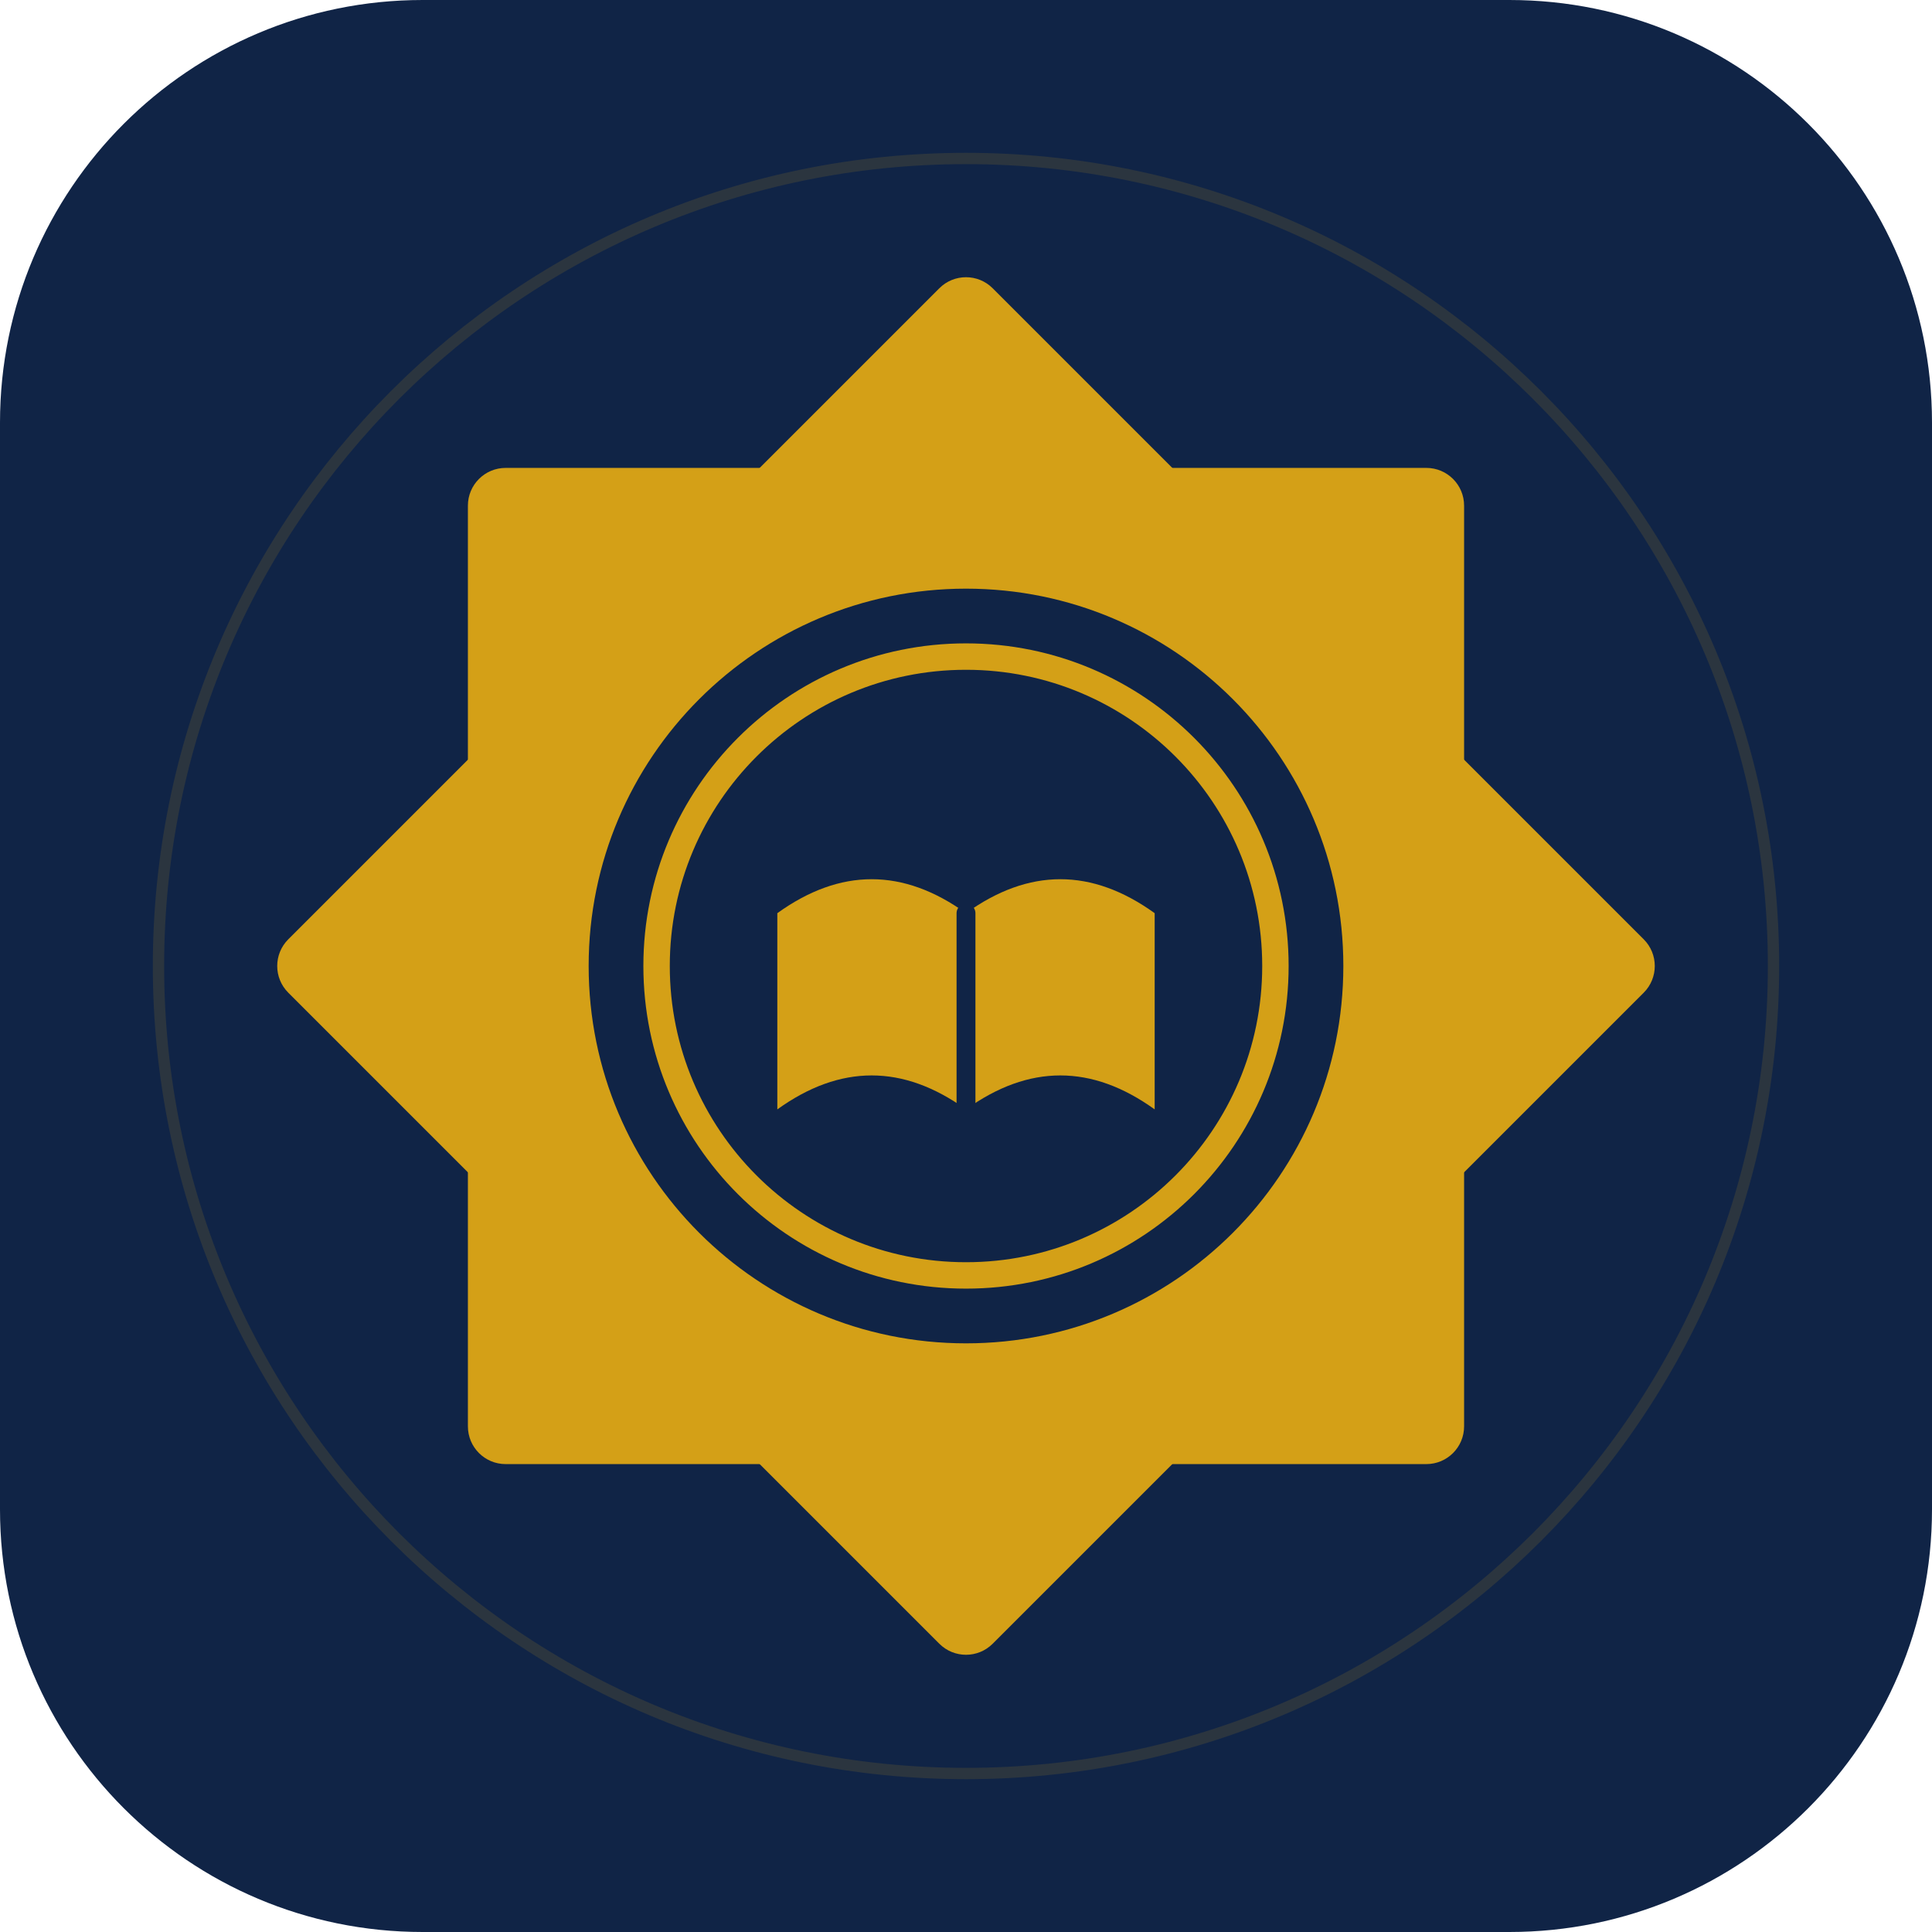
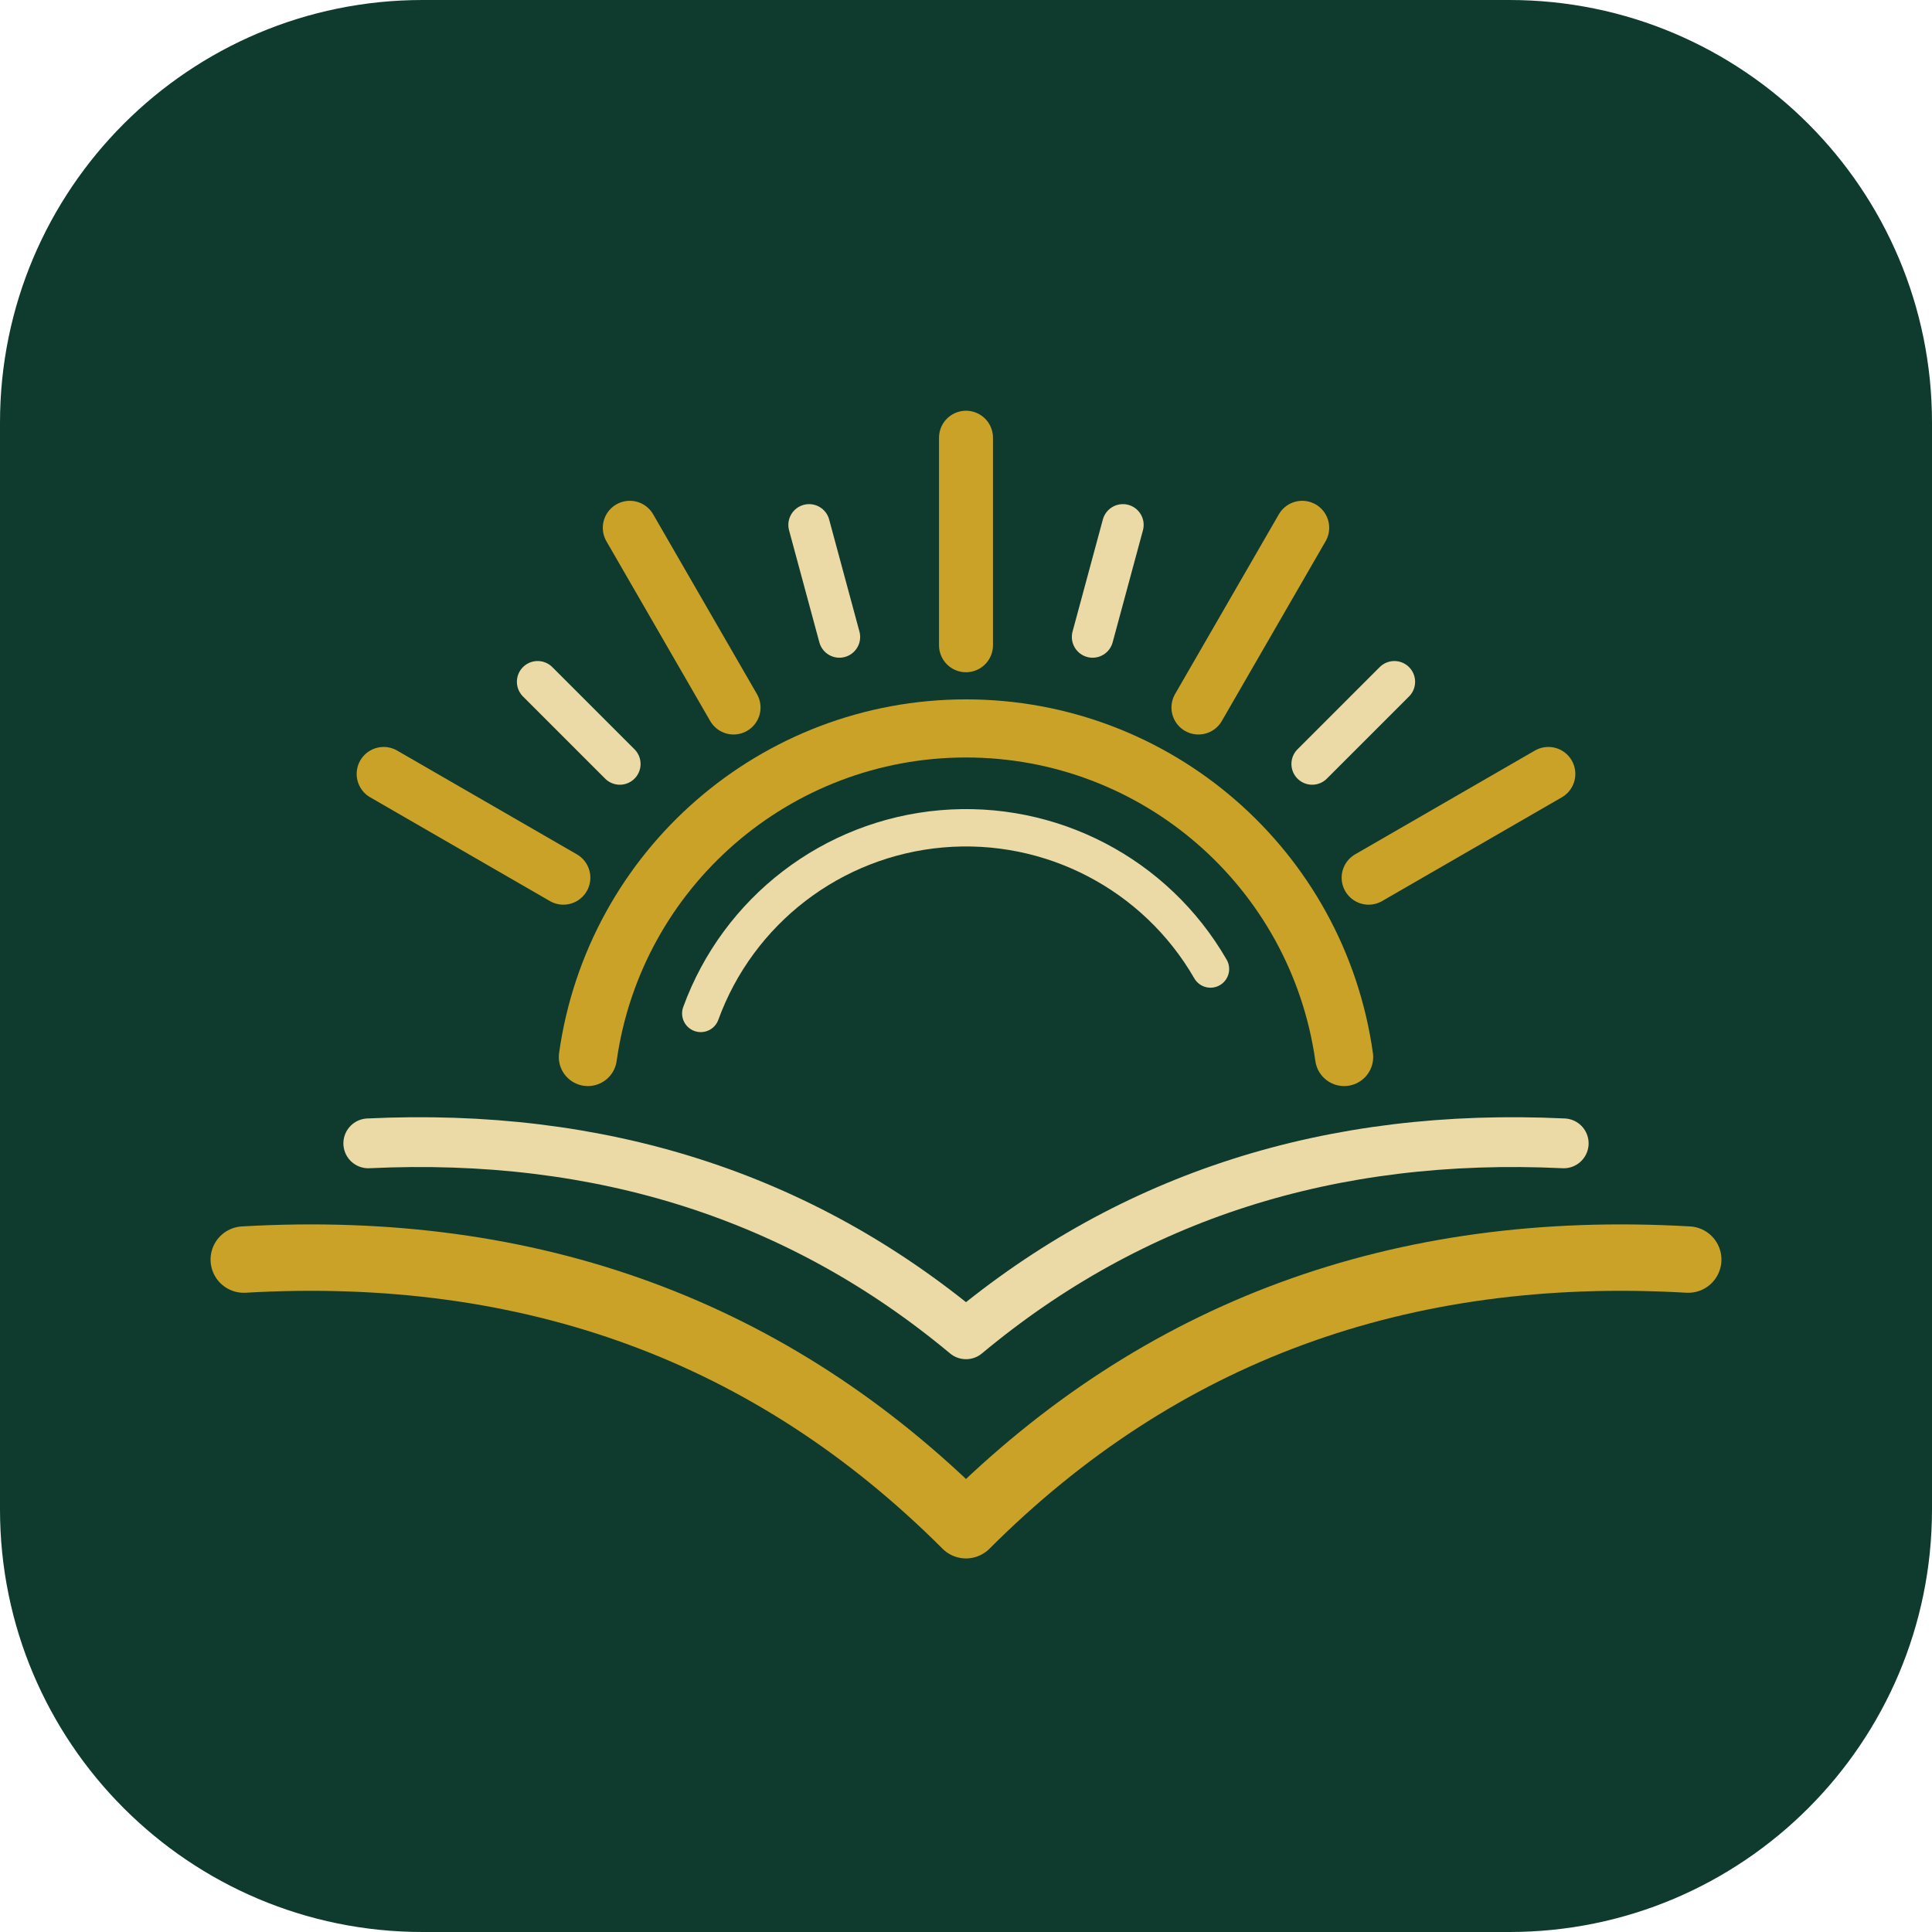
- <svg xmlns="http://www.w3.org/2000/svg" viewBox="0 0 512 512" width="512" height="512" role="img" aria-label="شعار مؤقت">
-   <rect width="512" height="512" rx="112" fill="#102446" />
-   <g fill="none" stroke="#D4A017" stroke-opacity="0.14" stroke-width="3">
-     <rect x="186" y="186" width="140" height="140" transform="rotate(45 256 256)" />
-     <circle cx="256" cy="256" r="214" />
-   </g>
-   <g transform="translate(256 256)">
-     <g fill="#D4A017">
-       <rect x="-132" y="-132" width="264" height="264" rx="10" />
-       <rect x="-132" y="-132" width="264" height="264" rx="10" transform="rotate(45)" />
-     </g>
-     <circle r="100" fill="#102446" />
-     <circle r="82" fill="none" stroke="#D4A017" stroke-width="7" />
-     <path d="M -50 -14 Q -25 -32 0 -14 Q 25 -32 50 -14 L 50 38 Q 25 20 0 38 Q -25 20 -50 38 Z" fill="#D4A017" />
-     <path d="M 0 -14 L 0 38" stroke="#102446" stroke-width="5" stroke-linecap="round" />
+ <svg xmlns="http://www.w3.org/2000/svg" viewBox="0 0 512 512" width="512" height="512" role="img" aria-label="شعار المدرسة القرآنية">
+   <rect width="512" height="512" rx="112" fill="#0E3B2E" />
+   <g fill="none" stroke-linecap="round" stroke-linejoin="round" transform="translate(256 270) scale(1.1) translate(-256 -270)">
+     <path d="M 353 236 L 396.3 211 M 312 195 L 337 151.7 M 256 180 L 256 130 M 200 195 L 175 151.7 M 159 236 L 115.7 211" stroke="#C9A227" stroke-width="13" />
+     <path d="M 339.4 208.6 L 359.2 188.8 M 286.5 178 L 293.8 151 M 225.5 178 L 218.2 151 M 172.6 208.6 L 152.8 188.8" stroke="#EBD9A6" stroke-width="10" />
+     <path d="M 164.9 279.2 A 92 92 0 0 1 347.1 279.2" stroke="#C9A227" stroke-width="14" />
+     <path d="M 192.1 268.7 A 68 68 0 0 1 314.9 258" stroke="#EBD9A6" stroke-width="9" />
+     <path d="M 112 300 Q 196 296 256 346 Q 316 296 400 300" stroke="#EBD9A6" stroke-width="12" />
+     <path d="M 82 328 Q 186 322 256 392 Q 326 322 430 328" stroke="#C9A227" stroke-width="16" />
  </g>
</svg>
